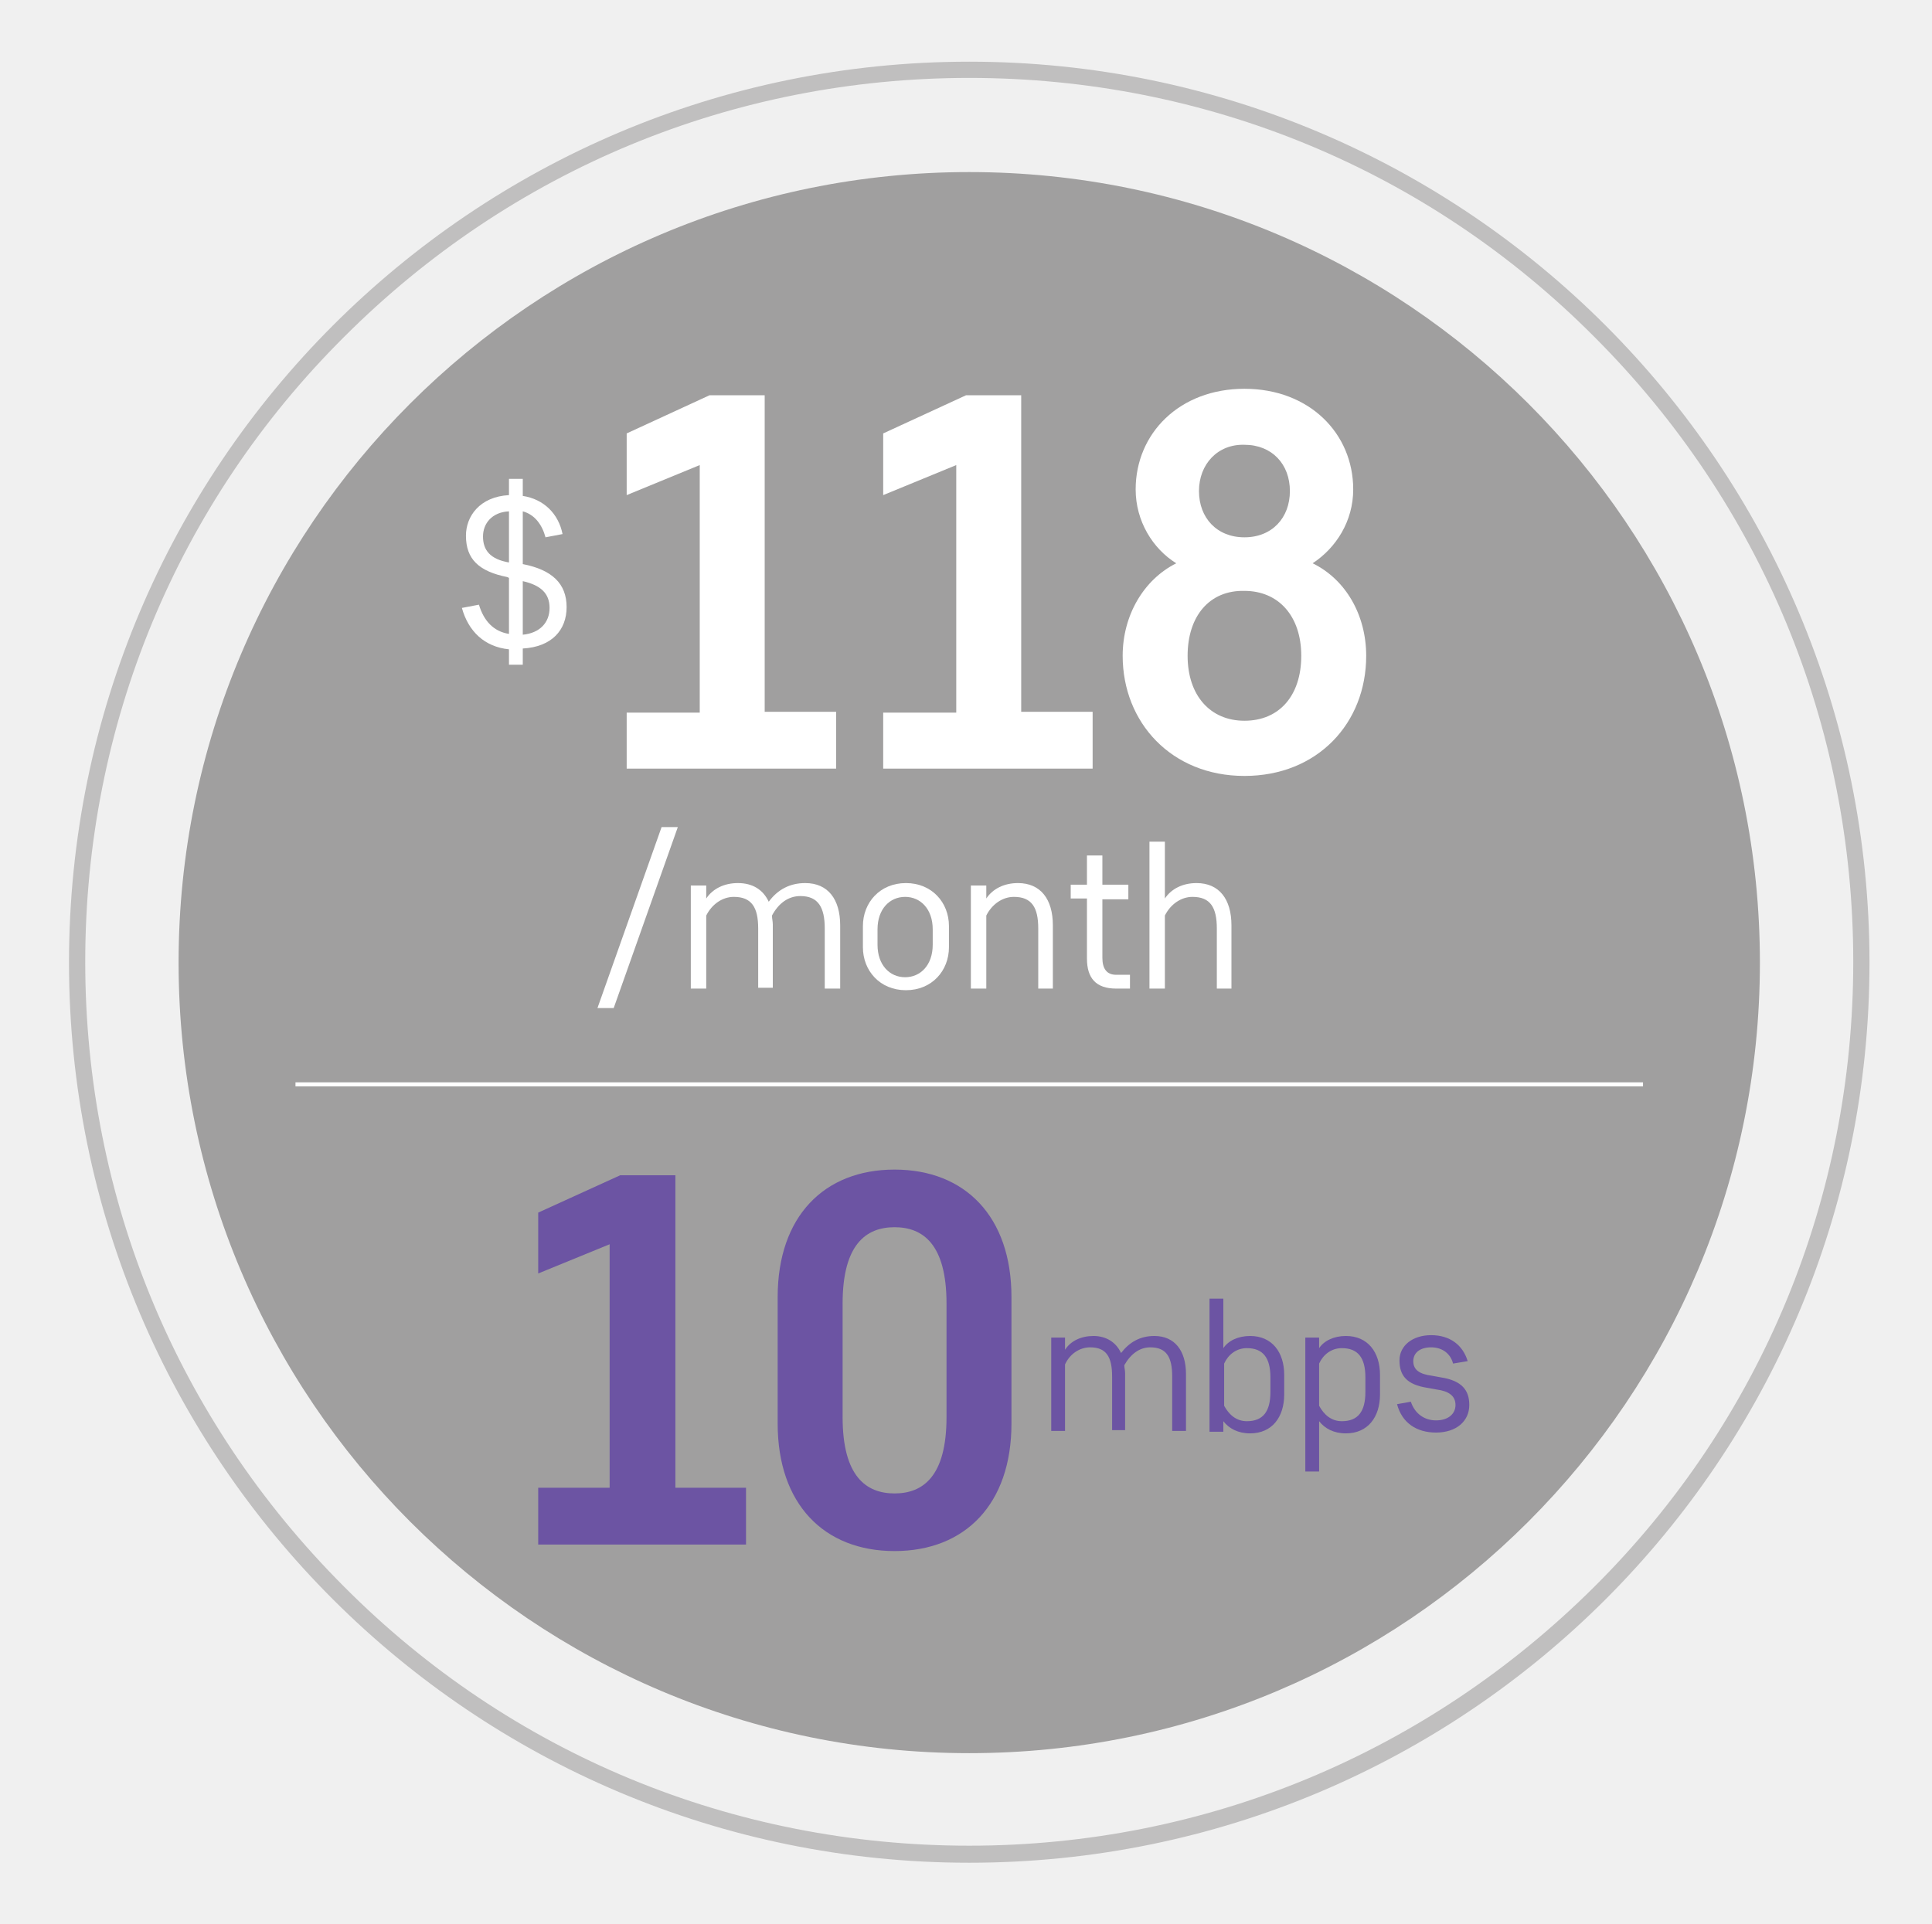
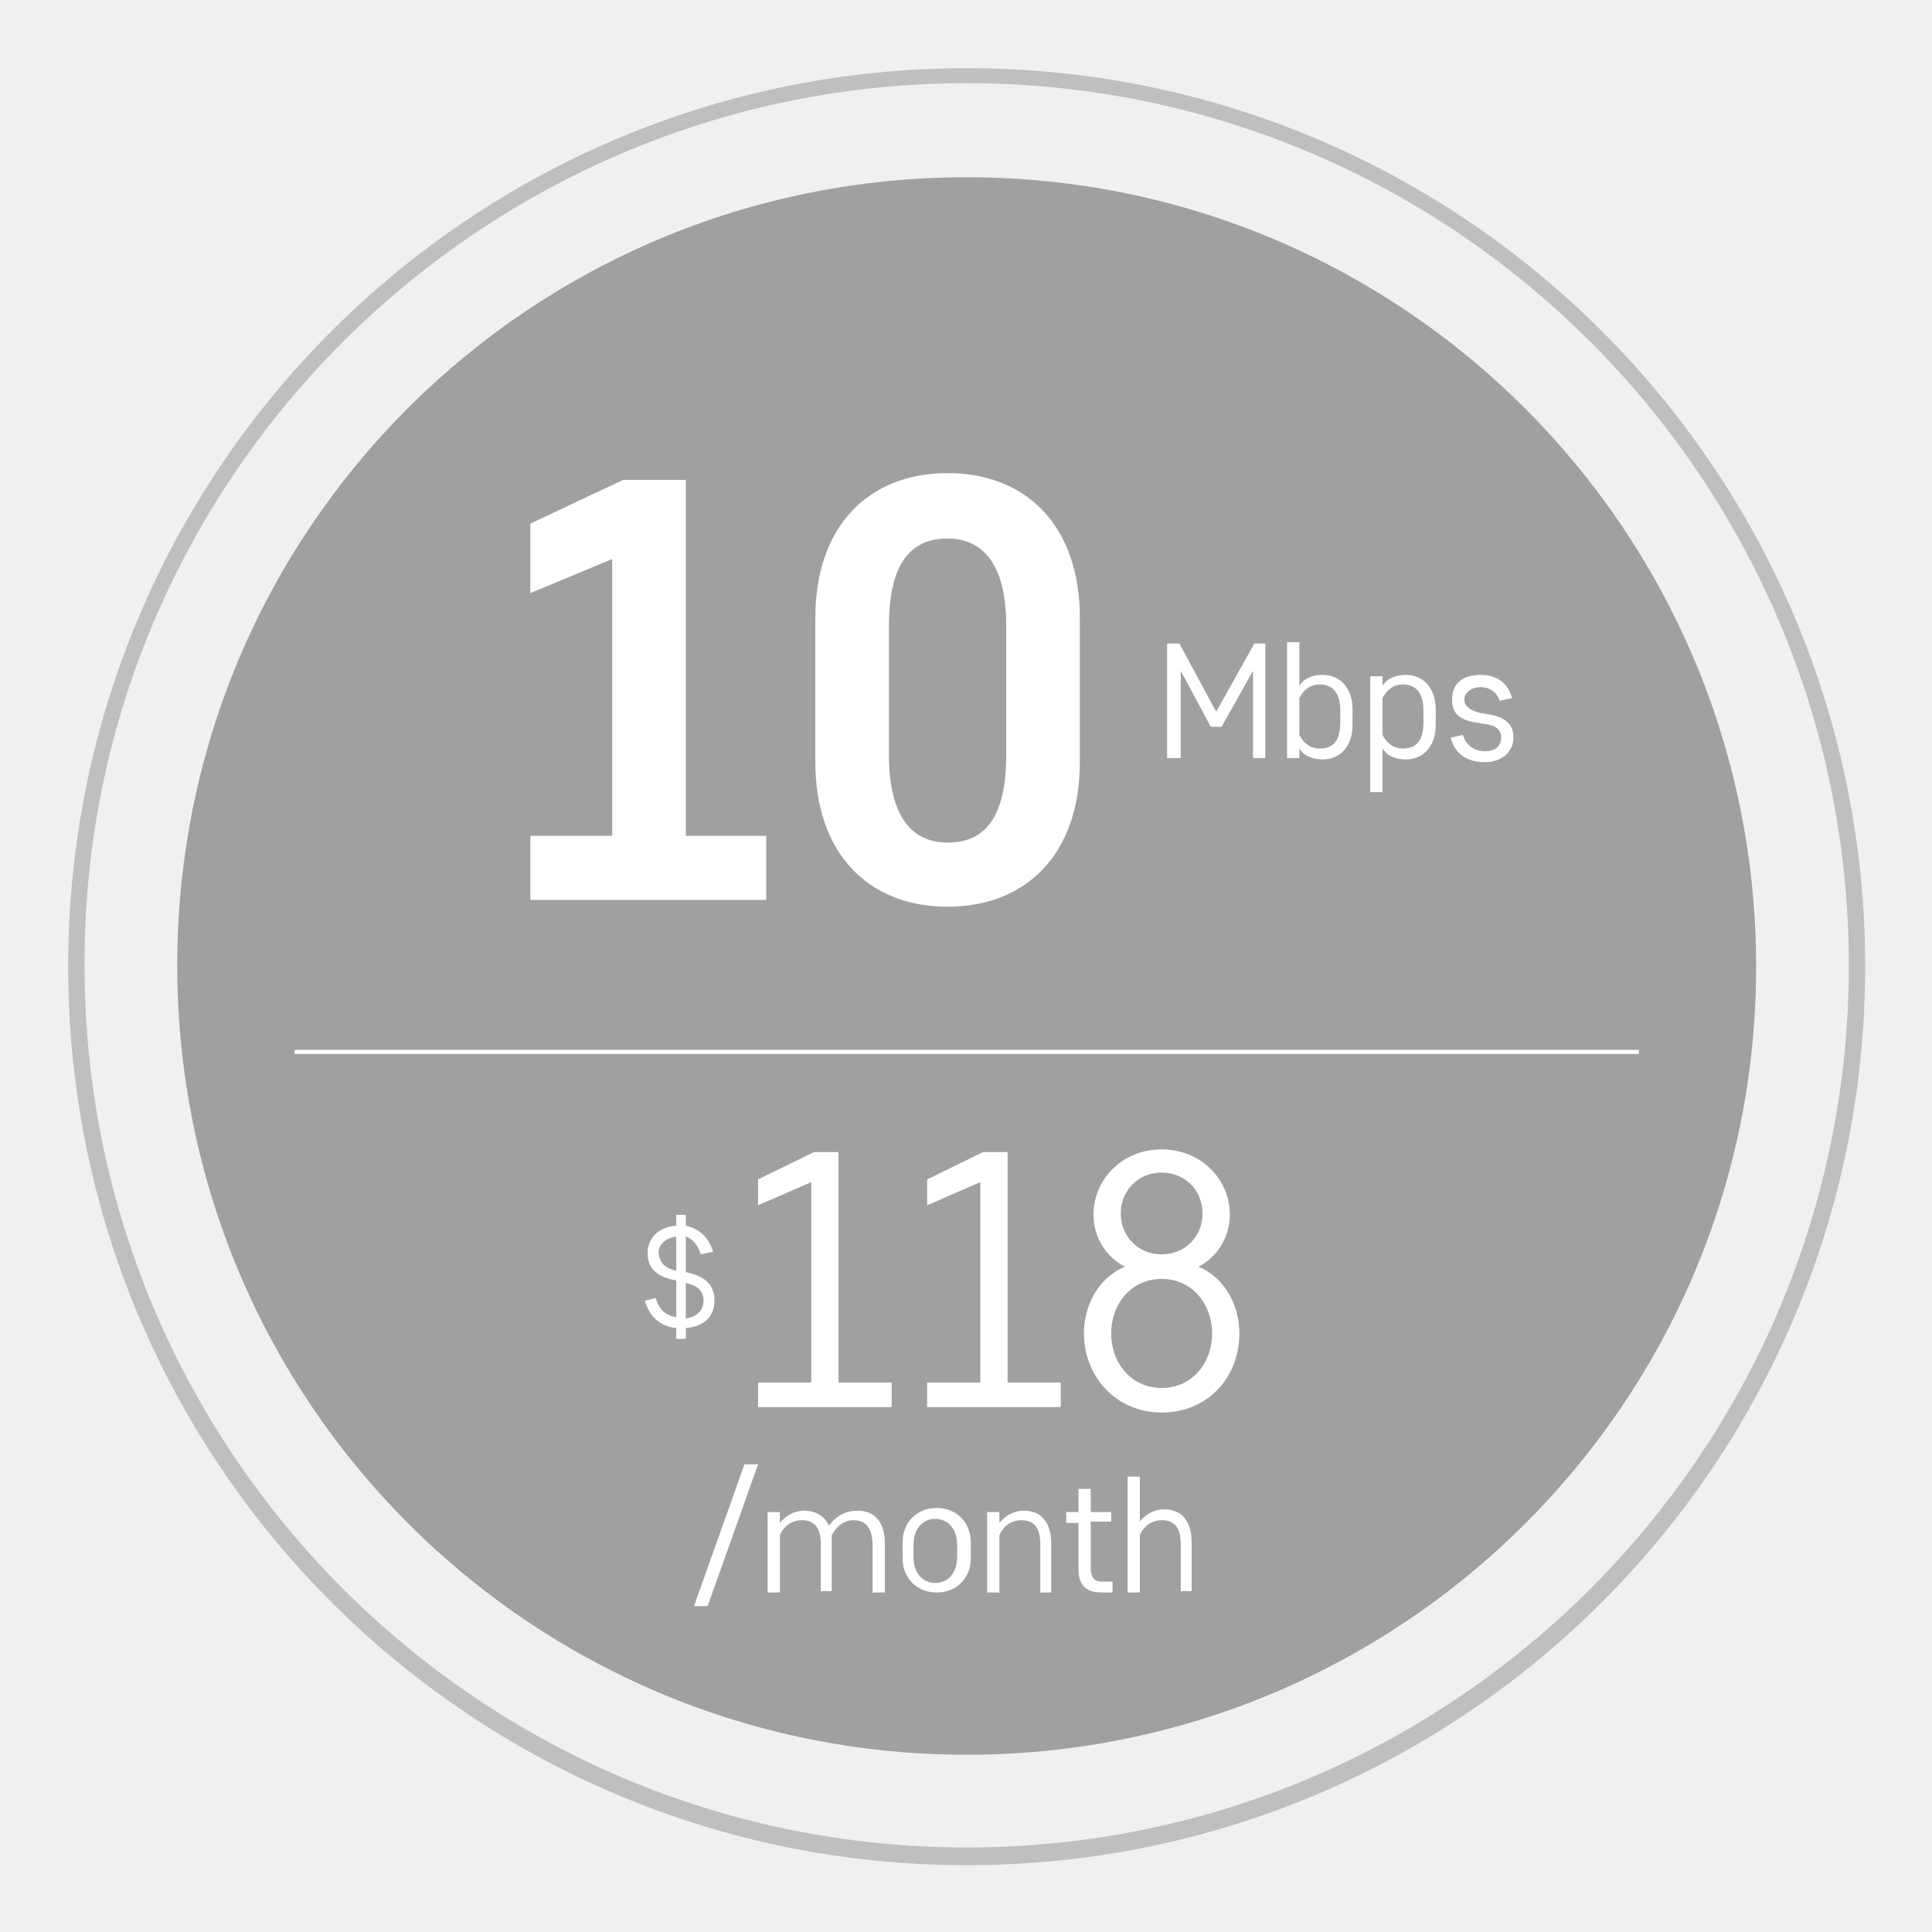
- <svg xmlns="http://www.w3.org/2000/svg" version="1.1" id="Layer_1" x="0px" y="0px" viewBox="0 0 238 237" enable-background="new 0 0 238 237" xml:space="preserve">
+ <svg xmlns="http://www.w3.org/2000/svg" version="1.1" id="Layer_1" x="0px" y="0px" viewBox="0 0 141.7 141.7" enable-background="new 0 0 141.7 141.7" xml:space="preserve">
  <g>
-     <g>
-       <path fill="#C0BFBF" d="M119.4,9.6c29.1,0,56.5,11.3,77,31.9c20.6,20.6,31.9,47.9,31.9,77c0,29.1-11.3,56.5-31.9,77    s-47.9,31.9-77,31.9c-29.1,0-56.5-11.3-77-31.9c-20.6-20.6-31.9-47.9-31.9-77s11.3-56.5,31.9-77C63,20.9,90.3,9.6,119.4,9.6     M119.4,7.6L119.4,7.6C58.2,7.6,8.5,57.3,8.5,118.6s49.7,110.9,110.9,110.9h0c61.3,0,110.9-49.7,110.9-110.9S180.7,7.6,119.4,7.6    L119.4,7.6z" />
-     </g>
+     <path fill="#BFBFBF" d="M70.9,6.1c35.7,0,64.7,29,64.7,64.7c0,35.7-29,64.7-64.7,64.7c-35.7,0-64.7-29-64.7-64.7   C6.1,35.2,35.2,6.1,70.9,6.1 M70.9,5L70.9,5C34.5,5,5,34.5,5,70.9s29.5,65.9,65.9,65.9h0c36.4,0,65.9-29.5,65.9-65.9   S107.3,5,70.9,5z" />
+     <path fill="#A0A0A0" d="M70.9,128.7L70.9,128.7c-32,0-57.9-25.9-57.9-57.9S38.9,13,70.9,13h0c32,0,57.9,25.9,57.9,57.9   S102.8,128.7,70.9,128.7z" />
+     <polygon fill="#FFFFFF" points="38.9,66 38.9,61.3 44.9,61.3 44.9,41 38.9,43.5 38.9,38.4 45.7,35.2 50.3,35.2 50.3,61.3    56.2,61.3 56.2,66  " />
+     <path fill="#FFFFFF" d="M79.2,55.9c0,6.7-3.9,10.6-9.7,10.6s-9.7-3.9-9.7-10.6V45.3c0-6.7,3.9-10.6,9.7-10.6s9.7,3.9,9.7,10.6V55.9   z M73.8,45.9c0-4.9-2-6.4-4.3-6.4c-2.4,0-4.3,1.4-4.3,6.4v9.5c0,4.9,2,6.4,4.3,6.4c2.4,0,4.3-1.4,4.3-6.4V45.9z" />
+     <polygon fill="#FFFFFF" points="88.8,53.3 86.6,49.2 86.6,55.6 85.6,55.6 85.6,47.2 86.5,47.2 89.2,52.2 92,47.2 92.8,47.2    92.8,55.6 91.9,55.6 91.9,49.2 89.6,53.3  " />
+     <path fill="#FFFFFF" d="M99.2,53.2c0,1.4-0.8,2.5-2.2,2.5c-0.8,0-1.4-0.3-1.7-0.8v0.7h-0.9v-8.5h0.9v3.2c0.3-0.5,0.9-0.8,1.7-0.8   c1.4,0,2.2,1.1,2.2,2.5V53.2z M98.3,52.1c0-1.2-0.5-1.9-1.5-1.9c-0.7,0-1.2,0.4-1.5,1v2.7c0.3,0.6,0.8,1,1.5,1c1,0,1.5-0.6,1.5-1.9   V52.1z" />
+     <path fill="#FFFFFF" d="M101.4,58.1h-0.9v-8.5h0.9v0.7c0.3-0.5,0.9-0.8,1.7-0.8c1.4,0,2.2,1.1,2.2,2.5v1.2c0,1.4-0.8,2.5-2.2,2.5   c-0.8,0-1.4-0.3-1.7-0.8V58.1z M104.4,52.1c0-1.2-0.5-1.9-1.5-1.9c-0.7,0-1.2,0.4-1.5,1v2.7c0.3,0.6,0.8,1,1.5,1   c1,0,1.5-0.6,1.5-1.9V52.1z" />
+     <path fill="#FFFFFF" d="M108.6,49.5c1.2,0,2,0.6,2.3,1.7l-0.9,0.2c-0.2-0.6-0.7-1-1.4-1c-0.7,0-1.2,0.4-1.2,0.9   c0,0.5,0.4,0.8,1.2,1l0.6,0.1c1.3,0.2,1.8,0.8,1.8,1.7c0,1-0.8,1.8-2.1,1.8c-1.3,0-2.2-0.6-2.5-1.8l0.9-0.2   c0.2,0.8,0.9,1.2,1.6,1.2c0.8,0,1.2-0.4,1.2-1c0-0.6-0.4-0.9-1.2-1l-0.6-0.1c-1.4-0.2-1.8-0.8-1.8-1.7   C106.5,50.1,107.3,49.5,108.6,49.5z" />
+     <path fill="#FFFFFF" d="M49.6,97.4c-1.2-0.1-2-0.9-2.3-2l0.8-0.2c0.2,0.8,0.7,1.3,1.5,1.4v-2.7l-0.1,0c-1.4-0.3-2-0.9-2-2   c0-1,0.7-1.9,2.1-2v-0.8h0.7v0.8c1,0.2,1.7,0.9,2,1.9L51.4,92c-0.2-0.6-0.5-1.1-1.1-1.3v2.6c1.4,0.3,2.1,0.9,2.1,2.1   c0,1.1-0.7,1.9-2.1,2v0.8h-0.7V97.4z M49.6,93.2v-2.5c-0.8,0.1-1.3,0.6-1.3,1.2C48.4,92.6,48.7,93,49.6,93.2z M50.3,94.1v2.6   c0.8-0.1,1.3-0.6,1.3-1.3C51.6,94.7,51.2,94.3,50.3,94.1z" />
+     <polygon fill="#FFFFFF" points="55.6,101.4 59.5,101.4 59.5,86.7 55.6,88.4 55.6,86.5 59.7,84.5 61.5,84.5 61.5,101.4 65.4,101.4    65.4,103.2 55.6,103.2  " />
+     <polygon fill="#FFFFFF" points="68,101.4 71.9,101.4 71.9,86.7 68,88.4 68,86.5 72.1,84.5 73.9,84.5 73.9,101.4 77.8,101.4    77.8,103.2 68,103.2  " />
+     <path fill="#FFFFFF" d="M79.5,97.8c0-2.1,1.1-4.1,3-4.9c-1.4-0.7-2.3-2.2-2.3-3.8c0-2.6,2.1-4.8,5-4.8s5,2.2,5,4.8   c0,1.6-0.9,3.1-2.3,3.8c1.9,0.8,3,2.8,3,4.9c0,3.2-2.3,5.8-5.7,5.8S79.5,100.9,79.5,97.8z M81.5,97.8c0,2.2,1.5,4,3.7,4   s3.7-1.8,3.7-4s-1.5-4-3.7-4S81.5,95.6,81.5,97.8z M88.2,89c0-1.7-1.3-3-3-3s-3,1.3-3,3s1.3,3,3,3S88.2,90.7,88.2,89z" />
+     <polygon fill="#FFFFFF" points="51.9,117.8 50.9,117.8 54.6,107.4 55.6,107.4  " />
+     <path fill="#FFFFFF" d="M60.2,116.7v-3.4c0-1.2-0.4-1.8-1.4-1.8c-0.7,0-1.3,0.4-1.6,1.1v4.2h-0.9v-5.9h0.9v0.8   c0.4-0.5,1-0.9,1.8-0.9c0.8,0,1.5,0.4,1.8,1.1c0.5-0.7,1.2-1.1,2.1-1.1c1.3,0,2,0.9,2,2.4v3.6H64v-3.4c0-1.2-0.4-1.9-1.4-1.9   c-0.7,0-1.2,0.4-1.6,1.1c0,0.2,0,0.3,0,0.5v3.6H60.2z" />
+     <path fill="#FFFFFF" d="M66.2,113.1c0-1.4,1-2.5,2.5-2.5s2.5,1.1,2.5,2.5v1.2c0,1.4-1,2.5-2.5,2.5s-2.5-1.1-2.5-2.5V113.1z    M70.2,113.3c0-1.2-0.7-1.9-1.6-1.9s-1.6,0.7-1.6,1.9v0.9c0,1.2,0.7,1.9,1.6,1.9s1.6-0.7,1.6-1.9V113.3z" />
+     <path fill="#FFFFFF" d="M76.3,116.7v-3.4c0-1.2-0.4-1.8-1.4-1.8c-0.7,0-1.3,0.4-1.6,1.1v4.2h-0.9v-5.9h0.9v0.8   c0.4-0.5,1-0.9,1.8-0.9c1.3,0,2,0.9,2,2.4v3.6H76.3z" />
+     <path fill="#FFFFFF" d="M81.5,110.8v0.8H80v3.4c0,0.6,0.2,1,0.8,1h0.8v0.8h-0.8c-1.2,0-1.7-0.6-1.7-1.7v-3.4h-0.9v-0.8h0.9v-1.7H80   v1.7H81.5z" />
+     <path fill="#FFFFFF" d="M86.6,116.7v-3.4c0-1.2-0.4-1.8-1.4-1.8c-0.7,0-1.3,0.4-1.6,1.1v4.2h-0.9v-8.5h0.9v3.3   c0.4-0.5,1-0.9,1.8-0.9c1.3,0,2,0.9,2,2.4v3.6H86.6z" />
+     <polyline fill="#FFFFFF" points="21.6,77.3 120.2,77.3 120.2,77 21.6,77  " />
  </g>
-   <g>
-     <g>
-       <path fill="#A09F9F" d="M119.4,216L119.4,216c-53.8,0-97.4-43.6-97.4-97.4s43.6-97.4,97.4-97.4h0c53.8,0,97.4,43.6,97.4,97.4    S173.2,216,119.4,216z" />
-     </g>
-   </g>
-   <g>
-     <path fill="#6C54A3" d="M66.3,190.3v-7h8.8v-30l-8.8,3.6v-7.5l10.1-4.6h6.8v38.5h8.7v7H66.3z" />
-     <path fill="#6C54A3" d="M124.6,175.4c0,9.9-5.7,15.7-14.4,15.7s-14.4-5.8-14.4-15.7v-15.6c0-9.9,5.7-15.7,14.4-15.7   s14.4,5.8,14.4,15.7V175.4z M116.6,160.6c0-7.3-2.9-9.4-6.4-9.4s-6.4,2.1-6.4,9.4v14c0,7.3,2.9,9.4,6.4,9.4s6.4-2.1,6.4-9.4V160.6z   " />
-   </g>
-   <g>
-     <path fill="#6C54A3" d="M137,176.3v-6.7c0-2.4-0.7-3.6-2.7-3.6c-1.3,0-2.5,0.8-3.1,2.1v8.2h-1.7v-11.5h1.7v1.5   c0.7-1.1,2-1.7,3.5-1.7c1.6,0,2.8,0.8,3.4,2.1c1-1.3,2.3-2.1,4.1-2.1c2.5,0,3.9,1.8,3.9,4.7v7h-1.7v-6.7c0-2.4-0.7-3.6-2.7-3.6   c-1.3,0-2.4,0.8-3.2,2.2c0,0.3,0.1,0.6,0.1,1v7H137z" />
-     <path fill="#6C54A3" d="M158.2,171.8c0,2.8-1.5,4.8-4.2,4.8c-1.5,0-2.6-0.6-3.3-1.5v1.3H149v-16.4h1.7v6.1c0.6-0.9,1.8-1.5,3.3-1.5   c2.7,0,4.2,2,4.2,4.8V171.8z M156.5,169.7c0-2.4-0.9-3.6-2.9-3.6c-1.3,0-2.3,0.8-2.8,1.9v5.2c0.6,1.1,1.5,1.9,2.8,1.9   c2,0,2.9-1.2,2.9-3.6V169.7z" />
-     <path fill="#6C54A3" d="M162.5,181.3h-1.7v-16.5h1.7v1.3c0.6-0.9,1.8-1.5,3.3-1.5c2.7,0,4.2,2,4.2,4.8v2.4c0,2.8-1.5,4.8-4.2,4.8   c-1.5,0-2.6-0.6-3.3-1.5V181.3z M168.2,169.7c0-2.4-0.9-3.6-2.9-3.6c-1.3,0-2.3,0.8-2.8,1.9v5.2c0.6,1.1,1.5,1.9,2.8,1.9   c2,0,2.9-1.2,2.9-3.6V169.7z" />
-     <path fill="#6C54A3" d="M176.3,164.5c2.3,0,3.9,1.2,4.5,3.2L179,168c-0.3-1.2-1.3-2-2.7-2c-1.4,0-2.2,0.7-2.2,1.7   c0,1.1,0.8,1.6,2.3,1.8l1.1,0.2c2.6,0.4,3.5,1.6,3.5,3.4c0,2-1.6,3.4-4.1,3.4c-2.4,0-4.2-1.2-4.8-3.5l1.7-0.3   c0.5,1.5,1.7,2.3,3.1,2.3c1.5,0,2.4-0.8,2.4-1.9c0-1.1-0.8-1.7-2.3-1.9l-1.1-0.2c-2.7-0.4-3.5-1.6-3.5-3.4   C172.4,165.8,174,164.5,176.3,164.5z" />
-   </g>
-   <g>
-     <g>
-       <path fill="#FFFFFF" d="M62.7,80c-3-0.3-5-2.2-5.8-5.1l2.1-0.4c0.6,2,1.8,3.3,3.7,3.6v-6.9l-0.2-0.1c-3.5-0.7-5.1-2.2-5.1-5.1    c0-2.4,1.7-4.8,5.3-5v-2h1.7v2.1c2.6,0.4,4.4,2.2,4.9,4.7l-2.1,0.4c-0.4-1.5-1.3-2.8-2.8-3.2v6.5c3.6,0.7,5.4,2.4,5.4,5.3    c0,2.8-1.8,4.9-5.4,5.1v2h-1.7V80z M62.7,69.3V63c-2.1,0.1-3.2,1.5-3.2,3.1C59.5,67.8,60.4,68.9,62.7,69.3z M64.4,71.6v6.6    c2.1-0.2,3.3-1.5,3.3-3.3S66.6,72.1,64.4,71.6z" />
-       <path fill="#FFFFFF" d="M77.2,94.8v-7h9V57.3l-9,3.7v-7.6l10.2-4.7h6.8v39h8.8v7H77.2z" />
-       <path fill="#FFFFFF" d="M108.8,94.8v-7h9V57.3l-9,3.7v-7.6l10.2-4.7h6.8v39h8.8v7H108.8z" />
-       <path fill="#FFFFFF" d="M138.3,80.8c0-5,2.6-9.4,6.6-11.4c-2.9-1.8-5-5.2-5-9.1c0-6.9,5.4-12.4,13.4-12.4c8,0,13.4,5.5,13.4,12.4    c0,3.9-2.1,7.2-5,9.1c4.1,2,6.6,6.4,6.6,11.4c0,8.3-6,14.8-15,14.8C144.3,95.6,138.3,89,138.3,80.8z M146.3,80.8c0,4.9,2.8,8,7,8    c4.3,0,7-3.1,7-8c0-4.9-2.8-8-7-8C149,72.7,146.3,75.9,146.3,80.8z M147.7,60.5c0,3.3,2.2,5.7,5.6,5.7c3.4,0,5.6-2.4,5.6-5.7    c0-3.3-2.2-5.7-5.6-5.7C150,54.7,147.7,57.2,147.7,60.5z" />
-       <path fill="#FFFFFF" d="M75.6,124.2h-2l7.9-22.3h2L75.6,124.2z" />
-       <path fill="#FFFFFF" d="M93.4,121.8v-7.4c0-2.6-0.8-3.9-3-3.9c-1.4,0-2.7,0.9-3.4,2.3v9h-1.9v-12.7H87v1.6    c0.8-1.2,2.2-1.9,3.9-1.9c1.8,0,3.1,0.8,3.8,2.3c1.1-1.5,2.6-2.3,4.5-2.3c2.8,0,4.3,2,4.3,5.2v7.8h-1.9v-7.4c0-2.6-0.8-4-3-4    c-1.5,0-2.7,0.9-3.5,2.4c0,0.4,0.1,0.7,0.1,1.1v7.8H93.4z" />
-       <path fill="#FFFFFF" d="M106.3,114.1c0-2.9,2.1-5.3,5.3-5.3c3.2,0,5.3,2.4,5.3,5.3v2.6c0,2.9-2.1,5.3-5.3,5.3    c-3.2,0-5.3-2.4-5.3-5.3V114.1z M114.9,114.5c0-2.5-1.5-4-3.4-4s-3.4,1.5-3.4,4v1.9c0,2.5,1.5,4,3.4,4s3.4-1.5,3.4-4V114.5z" />
-       <path fill="#FFFFFF" d="M127.9,121.8v-7.4c0-2.6-0.8-3.9-3-3.9c-1.4,0-2.7,0.9-3.4,2.3v9h-1.9v-12.7h1.9v1.6    c0.8-1.2,2.2-1.9,3.9-1.9c2.8,0,4.3,2,4.3,5.2v7.8H127.9z" />
-       <path fill="#FFFFFF" d="M139,109.1v1.7h-3.2v7.2c0,1.3,0.5,2.1,1.7,2.1h1.7v1.7h-1.7c-2.5,0-3.6-1.3-3.6-3.7v-7.4h-2v-1.7h2v-3.6    h1.9v3.6H139z" />
-       <path fill="#FFFFFF" d="M149.9,121.8v-7.4c0-2.6-0.8-3.9-3-3.9c-1.4,0-2.7,0.9-3.4,2.3v9h-1.9v-18.1h1.9v7    c0.8-1.2,2.2-1.9,3.9-1.9c2.8,0,4.3,2,4.3,5.2v7.8H149.9z" />
-     </g>
-   </g>
-   <line fill="none" stroke="#FFFFFF" stroke-width="0.5" stroke-miterlimit="10" x1="36.4" y1="133.6" x2="202.4" y2="133.6" />
</svg>
